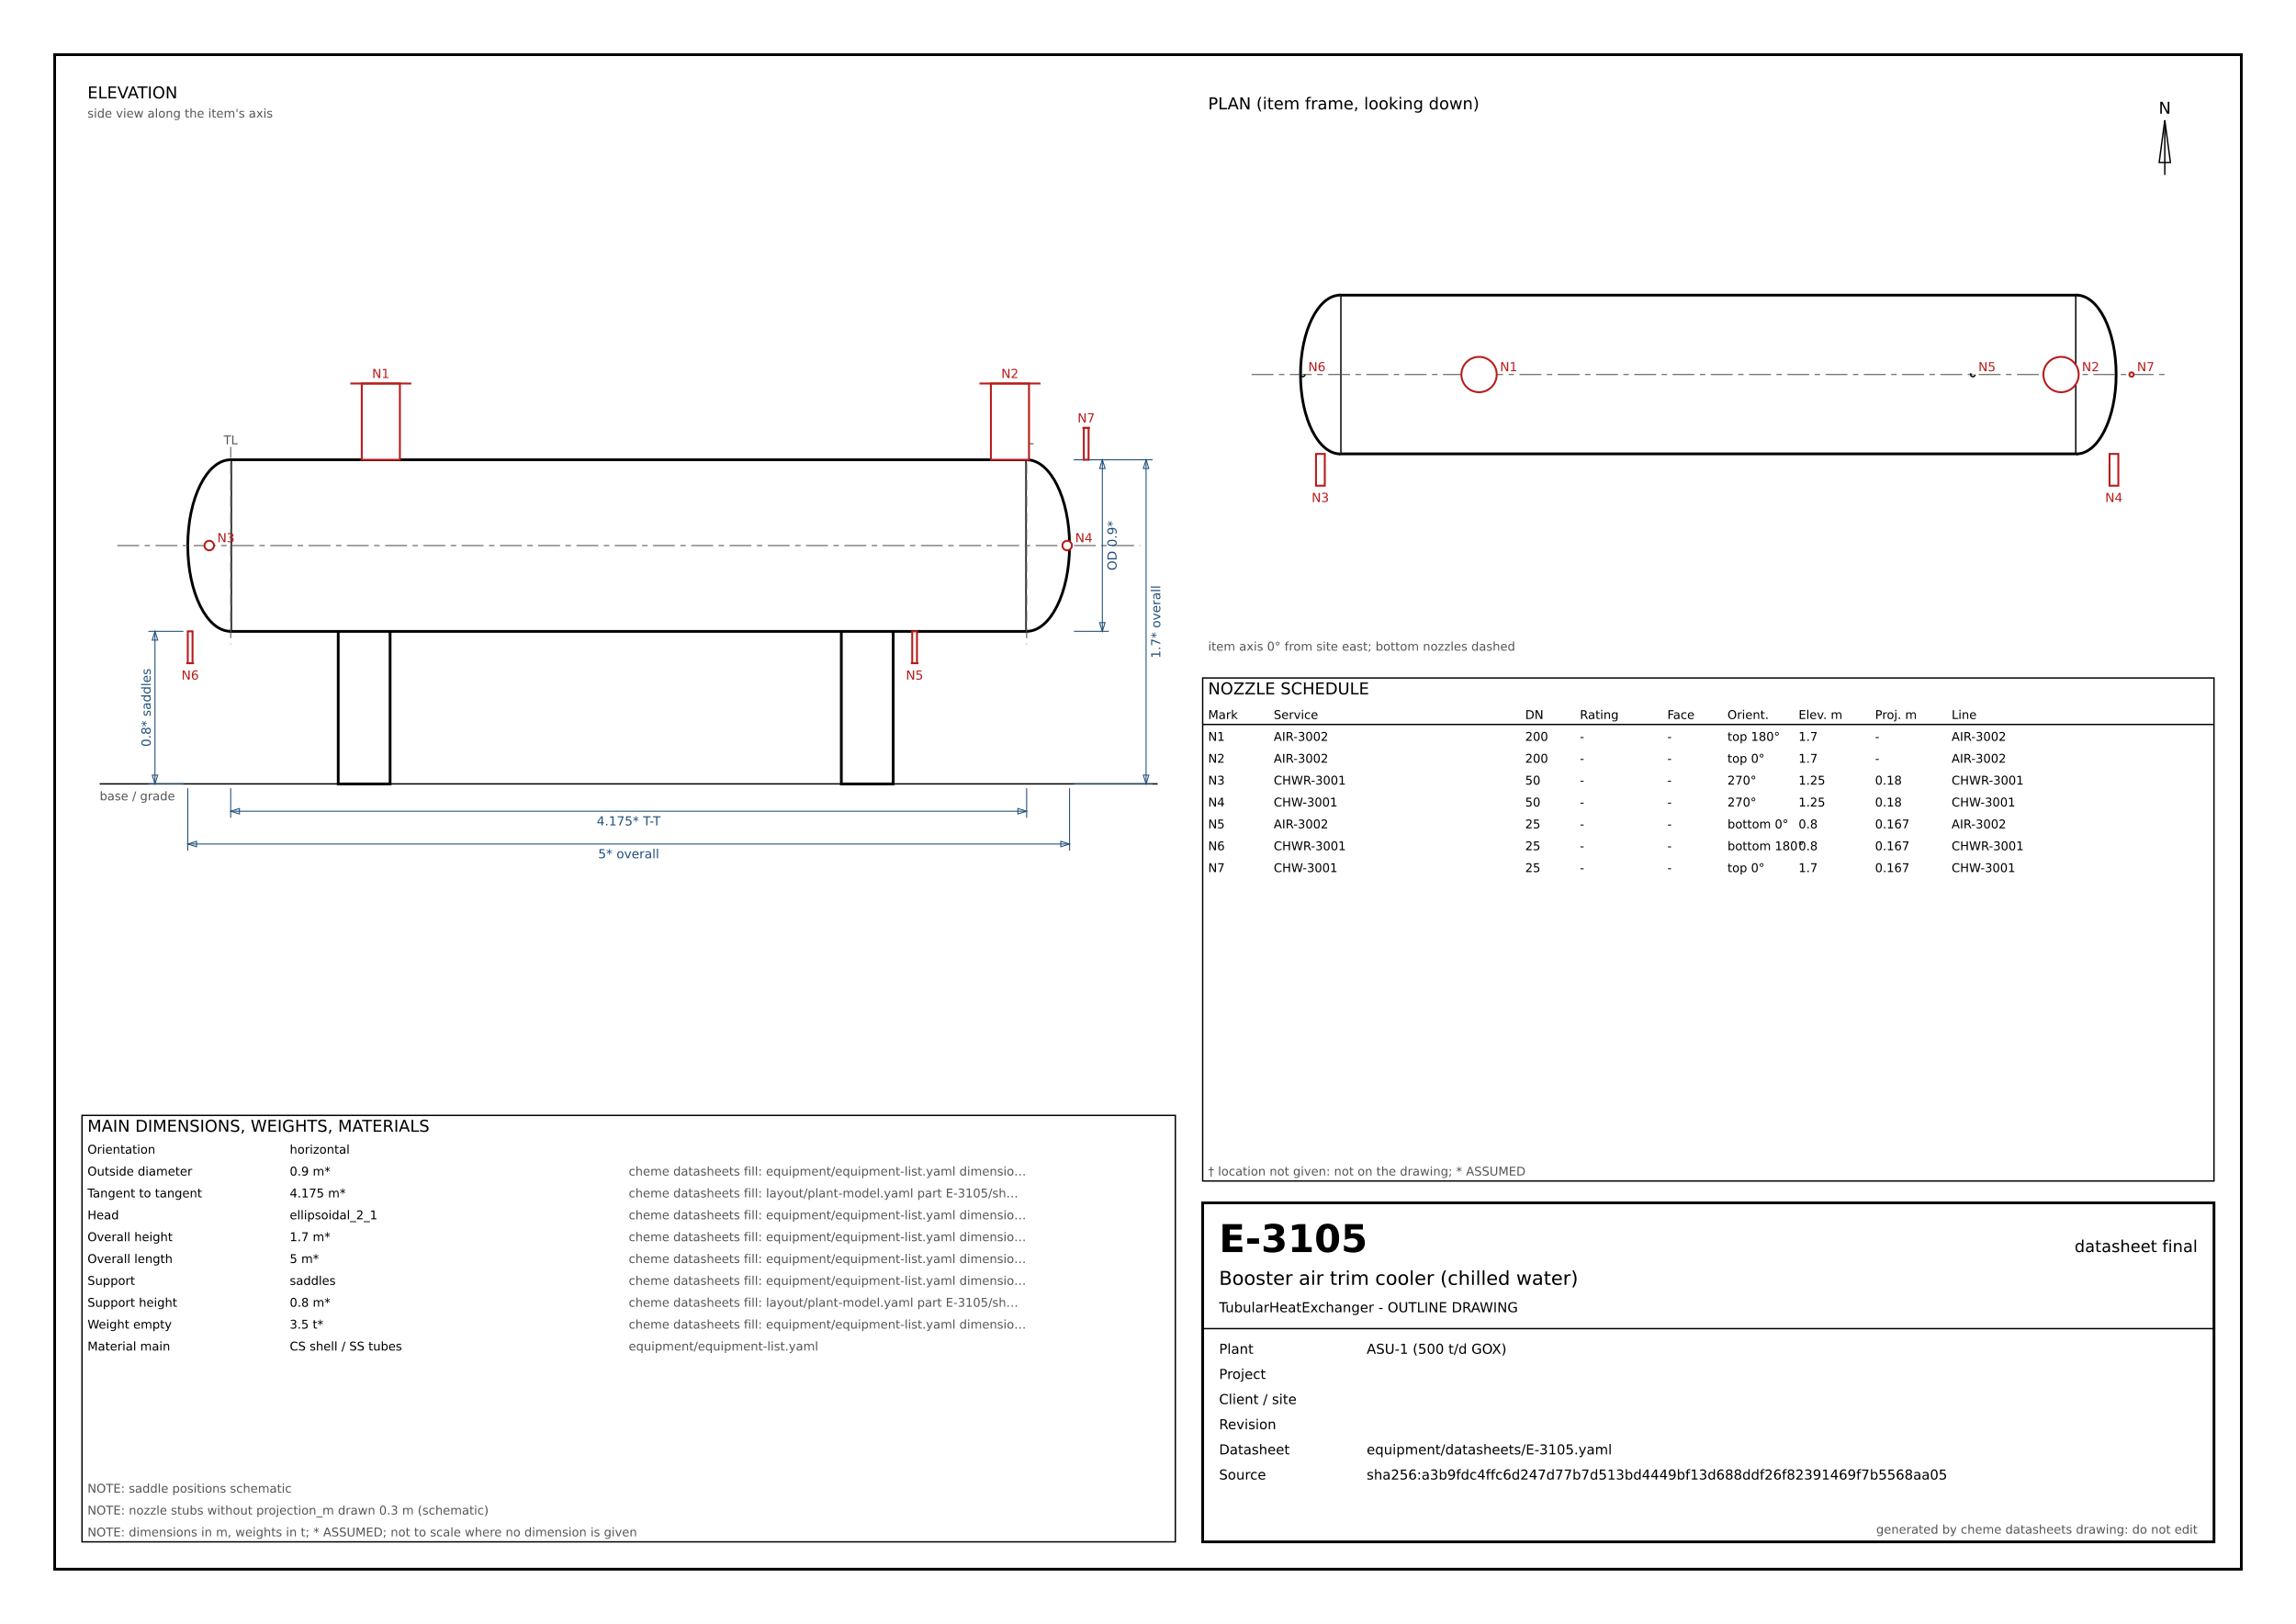
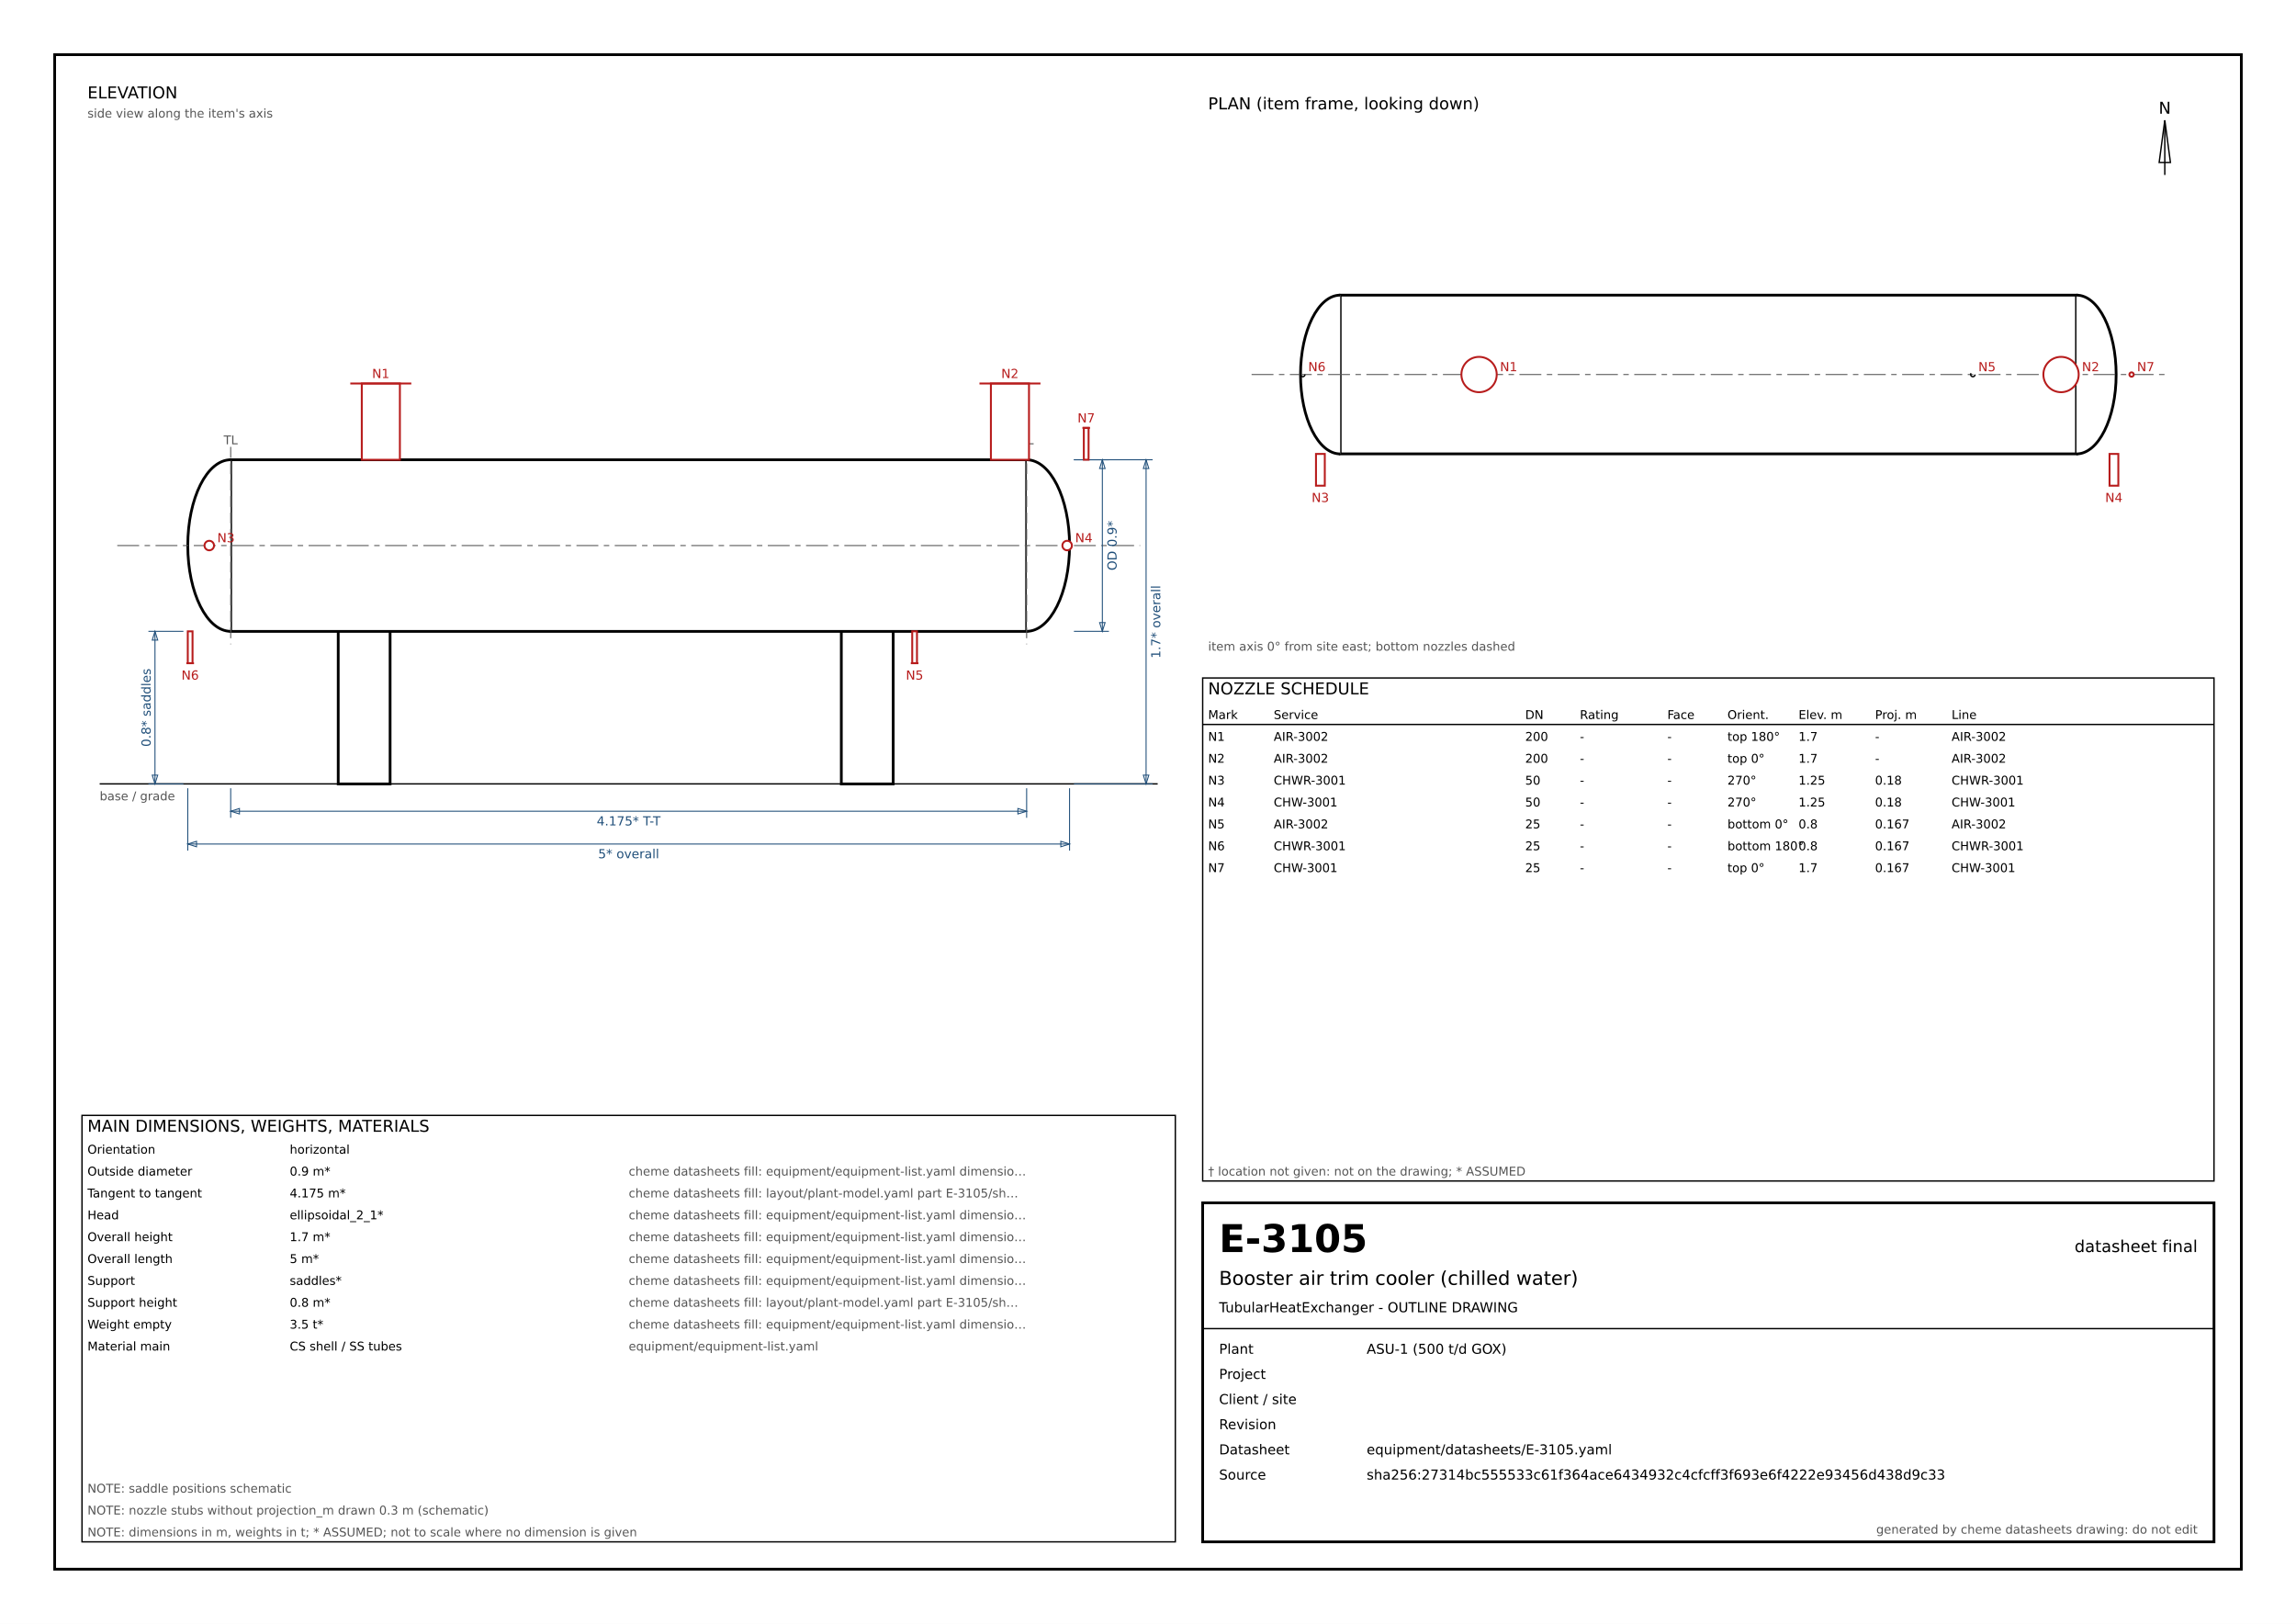
<svg xmlns="http://www.w3.org/2000/svg" width="420mm" height="297mm" viewBox="0 0 420 297">
  <style>
.frame{fill:none;stroke:#000;stroke-width:0.5}
.thin{fill:none;stroke:#000;stroke-width:0.25}
.outline{fill:#fff;stroke:#000;stroke-width:0.5}
.hidden{fill:none;stroke:#000;stroke-width:0.25;stroke-dasharray:1.5 1}
.centre{fill:none;stroke:#555;stroke-width:0.18;stroke-dasharray:4 1 1 1}
.tl{fill:none;stroke:#555;stroke-width:0.18;stroke-dasharray:2 1}
.dim{fill:none;stroke:#1f4e79;stroke-width:0.18}
.nozzle{fill:#fff;stroke:#b71c1c;stroke-width:0.35}
.section{fill:none;stroke:#2e7d32;stroke-width:0.25;stroke-dasharray:2 1}
text{font-family:'DejaVu Sans',Arial,Helvetica,sans-serif;fill:#000}
.t2{font-size:2.2px}.t25{font-size:2.5px}.t3{font-size:3px}.t35{font-size:3.5px}
.t5{font-size:5px;font-weight:bold}.t7{font-size:7px;font-weight:bold}
.dimt{font-size:2.3px;fill:#1f4e79}.nt{font-size:2.3px;fill:#b71c1c}
.note{font-size:2.2px;fill:#555}
.draft{font-size:40px;font-weight:bold;fill:#c62828;fill-opacity:0.12}
</style>
  <rect x="0" y="0" width="420" height="297" fill="#fff" />
  <rect x="10" y="10" width="400" height="277" class="frame" />
  <text x="16" y="18" class="t3" text-anchor="start">ELEVATION</text>
  <rect x="61.87" y="110.77" width="9.49" height="32.61" class="outline" />
  <rect x="153.9" y="110.77" width="9.49" height="32.61" class="outline" />
  <rect x="42.2" y="84.09" width="145.6" height="31.39" class="outline" />
  <path d="M42.2,84.09 A7.85,15.69 0 0 0 42.2,115.47" class="outline" />
  <path d="M187.8,84.09 A7.85,15.69 0 0 1 187.8,115.47" class="outline" />
  <line x1="42.2" y1="81.73" x2="42.2" y2="117.83" class="tl" />
  <text x="42.2" y="81.26" class="note" text-anchor="middle">TL</text>
  <line x1="187.8" y1="81.73" x2="187.8" y2="117.83" class="tl" />
  <text x="187.8" y="81.26" class="note" text-anchor="middle">TL</text>
  <line x1="21.45" y1="99.78" x2="208.55" y2="99.78" class="centre" />
  <line x1="18.23" y1="143.37" x2="211.77" y2="143.37" class="thin" />
  <text x="18.23" y="146.37" class="note" text-anchor="start">base / grade</text>
  <line x1="34.35" y1="144.17" x2="34.35" y2="155.57" class="dim" />
  <line x1="195.65" y1="144.17" x2="195.65" y2="155.57" class="dim" />
  <line x1="34.35" y1="154.37" x2="195.65" y2="154.37" class="dim" />
  <path d="M34.35,154.37 l1.6,0.5 l0,-1 z" class="dim" />
  <path d="M195.65,154.37 l-1.6,0.5 l0,-1 z" class="dim" />
  <text x="115" y="156.97" class="dimt" text-anchor="middle">5* overall</text>
  <line x1="42.2" y1="144.17" x2="42.2" y2="149.57" class="dim" />
  <line x1="187.8" y1="144.17" x2="187.8" y2="149.57" class="dim" />
  <line x1="42.2" y1="148.37" x2="187.8" y2="148.37" class="dim" />
  <path d="M42.2,148.37 l1.6,0.5 l0,-1 z" class="dim" />
  <path d="M187.8,148.37 l-1.6,0.5 l0,-1 z" class="dim" />
  <text x="115" y="150.97" class="dimt" text-anchor="middle">4.175* T-T</text>
  <line x1="196.45" y1="115.47" x2="202.85" y2="115.47" class="dim" />
  <line x1="196.45" y1="84.09" x2="202.85" y2="84.09" class="dim" />
  <line x1="201.65" y1="115.47" x2="201.65" y2="84.09" class="dim" />
  <path d="M201.65,115.47 l0.5,-1.6 l-1,0 z" class="dim" />
  <path d="M201.65,84.09 l0.5,1.6 l-1,0 z" class="dim" />
  <text x="204.25" y="99.78" class="dimt" text-anchor="middle" transform="rotate(-90 204.25 99.78)">OD 0.9*</text>
  <line x1="196.45" y1="143.37" x2="210.85" y2="143.37" class="dim" />
  <line x1="196.45" y1="84.09" x2="210.85" y2="84.09" class="dim" />
  <line x1="209.65" y1="143.37" x2="209.65" y2="84.09" class="dim" />
  <path d="M209.65,143.37 l0.5,-1.6 l-1,0 z" class="dim" />
  <path d="M209.65,84.09 l0.5,1.6 l-1,0 z" class="dim" />
  <text x="212.25" y="113.73" class="dimt" text-anchor="middle" transform="rotate(-90 212.25 113.73)">1.7* overall</text>
  <line x1="33.55" y1="143.37" x2="27.15" y2="143.37" class="dim" />
  <line x1="33.55" y1="115.47" x2="27.15" y2="115.47" class="dim" />
  <line x1="28.35" y1="143.37" x2="28.35" y2="115.47" class="dim" />
  <path d="M28.35,143.37 l0.5,-1.6 l-1,0 z" class="dim" />
  <path d="M28.35,115.47 l0.5,1.6 l-1,0 z" class="dim" />
  <text x="27.55" y="129.42" class="dimt" text-anchor="middle" transform="rotate(-90 27.55 129.42)">0.8* saddles</text>
  <rect x="66.18" y="70.14" width="6.97" height="13.95" class="nozzle" />
  <line x1="64.08" y1="70.14" x2="75.24" y2="70.14" class="nozzle" />
  <rect x="181.26" y="70.14" width="6.97" height="13.95" class="nozzle" />
  <line x1="179.17" y1="70.14" x2="190.33" y2="70.14" class="nozzle" />
  <circle cx="38.28" cy="99.78" r="0.87" class="nozzle" />
  <circle cx="195.21" cy="99.78" r="0.87" class="nozzle" />
  <rect x="166.87" y="115.47" width="0.87" height="5.82" class="nozzle" />
  <line x1="166.61" y1="121.3" x2="168.01" y2="121.3" class="nozzle" />
  <rect x="34.35" y="115.47" width="0.87" height="5.82" class="nozzle" />
  <line x1="34.09" y1="121.3" x2="35.49" y2="121.3" class="nozzle" />
  <rect x="198.26" y="78.26" width="0.87" height="5.82" class="nozzle" />
  <line x1="198" y1="78.26" x2="199.39" y2="78.26" class="nozzle" />
  <text x="69.66" y="69.14" class="nt" text-anchor="middle">N1</text>
  <text x="184.75" y="69.14" class="nt" text-anchor="middle">N2</text>
  <text x="39.75" y="99.18" class="nt" text-anchor="start">N3</text>
  <text x="196.68" y="99.18" class="nt" text-anchor="start">N4</text>
  <text x="167.31" y="124.3" class="nt" text-anchor="middle">N5</text>
  <text x="34.79" y="124.3" class="nt" text-anchor="middle">N6</text>
  <text x="198.7" y="77.26" class="nt" text-anchor="middle">N7</text>
  <rect x="245.16" y="53.98" width="134.68" height="29.03" class="outline" />
  <path d="M245.16,53.98 A7.26,14.52 0 0 0 245.16,83.02" class="outline" />
  <path d="M379.84,53.98 A7.26,14.52 0 0 1 379.84,83.02" class="outline" />
  <line x1="228.95" y1="68.5" x2="396.05" y2="68.5" class="centre" />
  <circle cx="270.56" cy="68.5" r="3.23" class="nozzle" />
  <circle cx="377.02" cy="68.5" r="3.23" class="nozzle" />
  <rect x="240.73" y="83.02" width="1.61" height="5.81" class="nozzle" />
  <rect x="385.89" y="83.02" width="1.61" height="5.81" class="nozzle" />
  <circle cx="360.89" cy="68.5" r="0.4" class="hidden" />
  <circle cx="238.31" cy="68.5" r="0.4" class="hidden" />
  <circle cx="389.92" cy="68.5" r="0.4" class="nozzle" />
  <text x="274.39" y="67.9" class="nt" text-anchor="start">N1</text>
  <text x="380.84" y="67.9" class="nt" text-anchor="start">N2</text>
  <text x="241.53" y="91.82" class="nt" text-anchor="middle">N3</text>
  <text x="386.69" y="91.82" class="nt" text-anchor="middle">N4</text>
  <text x="361.89" y="67.9" class="nt" text-anchor="start">N5</text>
  <text x="239.31" y="67.9" class="nt" text-anchor="start">N6</text>
  <text x="390.92" y="67.9" class="nt" text-anchor="start">N7</text>
  <line x1="396" y1="32" x2="396" y2="22" class="thin" />
  <path d="M396,22 L394.97,29.71 L397.03,29.71 z" class="thin" />
  <text x="396" y="20.8" class="t3" text-anchor="middle">N</text>
  <text x="221" y="20" class="t3" text-anchor="start">PLAN (item frame, looking down)</text>
  <text x="221" y="119" class="note" text-anchor="start">item axis 0° from site east; bottom nozzles dashed</text>
  <text x="16" y="21.5" class="note" text-anchor="start">side view along the item's axis</text>
  <text x="221" y="127" class="t3" text-anchor="start">NOZZLE SCHEDULE</text>
  <text x="221" y="131.5" class="t2" text-anchor="start">Mark</text>
  <text x="233" y="131.5" class="t2" text-anchor="start">Service</text>
  <text x="279" y="131.5" class="t2" text-anchor="start">DN</text>
  <text x="289" y="131.5" class="t2" text-anchor="start">Rating</text>
  <text x="305" y="131.5" class="t2" text-anchor="start">Face</text>
  <text x="316" y="131.5" class="t2" text-anchor="start">Orient.</text>
  <text x="329" y="131.5" class="t2" text-anchor="start">Elev. m</text>
  <text x="343" y="131.5" class="t2" text-anchor="start">Proj. m</text>
  <text x="357" y="131.5" class="t2" text-anchor="start">Line</text>
  <line x1="220" y1="132.5" x2="405" y2="132.5" class="thin" />
  <text x="221" y="135.5" class="t2" text-anchor="start">N1</text>
  <text x="233" y="135.5" class="t2" text-anchor="start">AIR-3002</text>
  <text x="279" y="135.5" class="t2" text-anchor="start">200</text>
  <text x="289" y="135.5" class="t2" text-anchor="start">-</text>
  <text x="305" y="135.5" class="t2" text-anchor="start">-</text>
  <text x="316" y="135.5" class="t2" text-anchor="start">top 180°</text>
  <text x="329" y="135.5" class="t2" text-anchor="start">1.7</text>
  <text x="343" y="135.5" class="t2" text-anchor="start">-</text>
  <text x="357" y="135.5" class="t2" text-anchor="start">AIR-3002</text>
  <text x="221" y="139.5" class="t2" text-anchor="start">N2</text>
  <text x="233" y="139.5" class="t2" text-anchor="start">AIR-3002</text>
  <text x="279" y="139.5" class="t2" text-anchor="start">200</text>
  <text x="289" y="139.5" class="t2" text-anchor="start">-</text>
  <text x="305" y="139.5" class="t2" text-anchor="start">-</text>
  <text x="316" y="139.5" class="t2" text-anchor="start">top 0°</text>
  <text x="329" y="139.5" class="t2" text-anchor="start">1.7</text>
  <text x="343" y="139.5" class="t2" text-anchor="start">-</text>
  <text x="357" y="139.5" class="t2" text-anchor="start">AIR-3002</text>
  <text x="221" y="143.5" class="t2" text-anchor="start">N3</text>
  <text x="233" y="143.5" class="t2" text-anchor="start">CHWR-3001</text>
  <text x="279" y="143.5" class="t2" text-anchor="start">50</text>
  <text x="289" y="143.5" class="t2" text-anchor="start">-</text>
  <text x="305" y="143.5" class="t2" text-anchor="start">-</text>
  <text x="316" y="143.5" class="t2" text-anchor="start">270°</text>
  <text x="329" y="143.5" class="t2" text-anchor="start">1.25</text>
  <text x="343" y="143.5" class="t2" text-anchor="start">0.18</text>
  <text x="357" y="143.5" class="t2" text-anchor="start">CHWR-3001</text>
  <text x="221" y="147.5" class="t2" text-anchor="start">N4</text>
  <text x="233" y="147.5" class="t2" text-anchor="start">CHW-3001</text>
  <text x="279" y="147.5" class="t2" text-anchor="start">50</text>
  <text x="289" y="147.5" class="t2" text-anchor="start">-</text>
  <text x="305" y="147.5" class="t2" text-anchor="start">-</text>
  <text x="316" y="147.5" class="t2" text-anchor="start">270°</text>
  <text x="329" y="147.5" class="t2" text-anchor="start">1.25</text>
  <text x="343" y="147.5" class="t2" text-anchor="start">0.18</text>
  <text x="357" y="147.5" class="t2" text-anchor="start">CHW-3001</text>
  <text x="221" y="151.5" class="t2" text-anchor="start">N5</text>
  <text x="233" y="151.5" class="t2" text-anchor="start">AIR-3002</text>
  <text x="279" y="151.5" class="t2" text-anchor="start">25</text>
  <text x="289" y="151.5" class="t2" text-anchor="start">-</text>
  <text x="305" y="151.5" class="t2" text-anchor="start">-</text>
  <text x="316" y="151.5" class="t2" text-anchor="start">bottom 0°</text>
  <text x="329" y="151.5" class="t2" text-anchor="start">0.8</text>
  <text x="343" y="151.5" class="t2" text-anchor="start">0.167</text>
  <text x="357" y="151.5" class="t2" text-anchor="start">AIR-3002</text>
  <text x="221" y="155.5" class="t2" text-anchor="start">N6</text>
  <text x="233" y="155.5" class="t2" text-anchor="start">CHWR-3001</text>
  <text x="279" y="155.5" class="t2" text-anchor="start">25</text>
  <text x="289" y="155.5" class="t2" text-anchor="start">-</text>
  <text x="305" y="155.5" class="t2" text-anchor="start">-</text>
  <text x="316" y="155.5" class="t2" text-anchor="start">bottom 180°</text>
  <text x="329" y="155.5" class="t2" text-anchor="start">0.8</text>
  <text x="343" y="155.5" class="t2" text-anchor="start">0.167</text>
  <text x="357" y="155.5" class="t2" text-anchor="start">CHWR-3001</text>
  <text x="221" y="159.5" class="t2" text-anchor="start">N7</text>
  <text x="233" y="159.5" class="t2" text-anchor="start">CHW-3001</text>
  <text x="279" y="159.5" class="t2" text-anchor="start">25</text>
  <text x="289" y="159.5" class="t2" text-anchor="start">-</text>
  <text x="305" y="159.5" class="t2" text-anchor="start">-</text>
  <text x="316" y="159.5" class="t2" text-anchor="start">top 0°</text>
  <text x="329" y="159.5" class="t2" text-anchor="start">1.7</text>
  <text x="343" y="159.5" class="t2" text-anchor="start">0.167</text>
  <text x="357" y="159.5" class="t2" text-anchor="start">CHW-3001</text>
  <text x="221" y="215" class="note" text-anchor="start">† location not given: not on the drawing; * ASSUMED</text>
  <rect x="220" y="124" width="185" height="92" class="thin" />
  <text x="16" y="207" class="t3" text-anchor="start">MAIN DIMENSIONS, WEIGHTS, MATERIALS</text>
  <text x="16" y="211" class="t2" text-anchor="start">Orientation</text>
  <text x="53" y="211" class="t2" text-anchor="start">horizontal</text>
  <text x="115" y="211" class="note" text-anchor="start" />
  <text x="16" y="215" class="t2" text-anchor="start">Outside diameter</text>
  <text x="53" y="215" class="t2" text-anchor="start">0.9 m*</text>
  <text x="115" y="215" class="note" text-anchor="start">cheme datasheets fill: equipment/equipment-list.yaml dimensio…</text>
  <text x="16" y="219" class="t2" text-anchor="start">Tangent to tangent</text>
  <text x="53" y="219" class="t2" text-anchor="start">4.175 m*</text>
  <text x="115" y="219" class="note" text-anchor="start">cheme datasheets fill: layout/plant-model.yaml part E-3105/sh…</text>
  <text x="16" y="223" class="t2" text-anchor="start">Head</text>
-   <text x="53" y="223" class="t2" text-anchor="start">ellipsoidal_2_1</text>
+   <text x="53" y="223" class="t2" text-anchor="start">ellipsoidal_2_1*</text>
  <text x="115" y="223" class="note" text-anchor="start">cheme datasheets fill: equipment/equipment-list.yaml dimensio…</text>
  <text x="16" y="227" class="t2" text-anchor="start">Overall height</text>
  <text x="53" y="227" class="t2" text-anchor="start">1.7 m*</text>
  <text x="115" y="227" class="note" text-anchor="start">cheme datasheets fill: equipment/equipment-list.yaml dimensio…</text>
  <text x="16" y="231" class="t2" text-anchor="start">Overall length</text>
  <text x="53" y="231" class="t2" text-anchor="start">5 m*</text>
  <text x="115" y="231" class="note" text-anchor="start">cheme datasheets fill: equipment/equipment-list.yaml dimensio…</text>
  <text x="16" y="235" class="t2" text-anchor="start">Support</text>
-   <text x="53" y="235" class="t2" text-anchor="start">saddles</text>
+   <text x="53" y="235" class="t2" text-anchor="start">saddles*</text>
  <text x="115" y="235" class="note" text-anchor="start">cheme datasheets fill: equipment/equipment-list.yaml dimensio…</text>
  <text x="16" y="239" class="t2" text-anchor="start">Support height</text>
  <text x="53" y="239" class="t2" text-anchor="start">0.8 m*</text>
  <text x="115" y="239" class="note" text-anchor="start">cheme datasheets fill: layout/plant-model.yaml part E-3105/sh…</text>
  <text x="16" y="243" class="t2" text-anchor="start">Weight empty</text>
  <text x="53" y="243" class="t2" text-anchor="start">3.5 t*</text>
  <text x="115" y="243" class="note" text-anchor="start">cheme datasheets fill: equipment/equipment-list.yaml dimensio…</text>
  <text x="16" y="247" class="t2" text-anchor="start">Material main</text>
  <text x="53" y="247" class="t2" text-anchor="start">CS shell / SS tubes</text>
  <text x="115" y="247" class="note" text-anchor="start">equipment/equipment-list.yaml</text>
  <text x="16" y="273" class="note" text-anchor="start">NOTE: saddle positions schematic</text>
  <text x="16" y="277" class="note" text-anchor="start">NOTE: nozzle stubs without projection_m drawn 0.3 m (schematic)</text>
  <text x="16" y="281" class="note" text-anchor="start">NOTE: dimensions in m, weights in t; * ASSUMED; not to scale where no dimension is given</text>
  <rect x="15" y="204" width="200" height="78" class="thin" />
  <rect x="220" y="220" width="185" height="62" class="frame" />
  <text x="223" y="229" class="t7" text-anchor="start">E-3105</text>
  <text x="223" y="235" class="t35" text-anchor="start">Booster air trim cooler (chilled water)</text>
  <text x="223" y="240" class="t25" text-anchor="start">TubularHeatExchanger - OUTLINE DRAWING</text>
  <line x1="220" y1="243" x2="405" y2="243" class="thin" />
  <text x="223" y="247.6" class="t25" text-anchor="start">Plant</text>
  <text x="250" y="247.6" class="t25" text-anchor="start">ASU-1 (500 t/d GOX)</text>
  <text x="223" y="252.2" class="t25" text-anchor="start">Project</text>
  <text x="250" y="252.2" class="t25" text-anchor="start" />
  <text x="223" y="256.8" class="t25" text-anchor="start">Client / site</text>
  <text x="250" y="256.8" class="t25" text-anchor="start" />
  <text x="223" y="261.4" class="t25" text-anchor="start">Revision</text>
  <text x="250" y="261.4" class="t25" text-anchor="start" />
  <text x="223" y="266" class="t25" text-anchor="start">Datasheet</text>
  <text x="250" y="266" class="t25" text-anchor="start">equipment/datasheets/E-3105.yaml</text>
  <text x="223" y="270.6" class="t25" text-anchor="start">Source</text>
-   <text x="250" y="270.6" class="t25" text-anchor="start">sha256:a3b9fdc4ffc6d247d77b7d513bd4449bf13d688ddf26f82391469f7b5568aa05</text>
+   <text x="250" y="270.6" class="t25" text-anchor="start">sha256:27314bc555533c61f364ace6434932c4cfcff3f693e6f4222e93456d438d9c33</text>
  <text x="402" y="229" class="t3" text-anchor="end">datasheet final</text>
  <text x="402" y="280.5" class="note" text-anchor="end">generated by cheme datasheets drawing: do not edit</text>
</svg>
